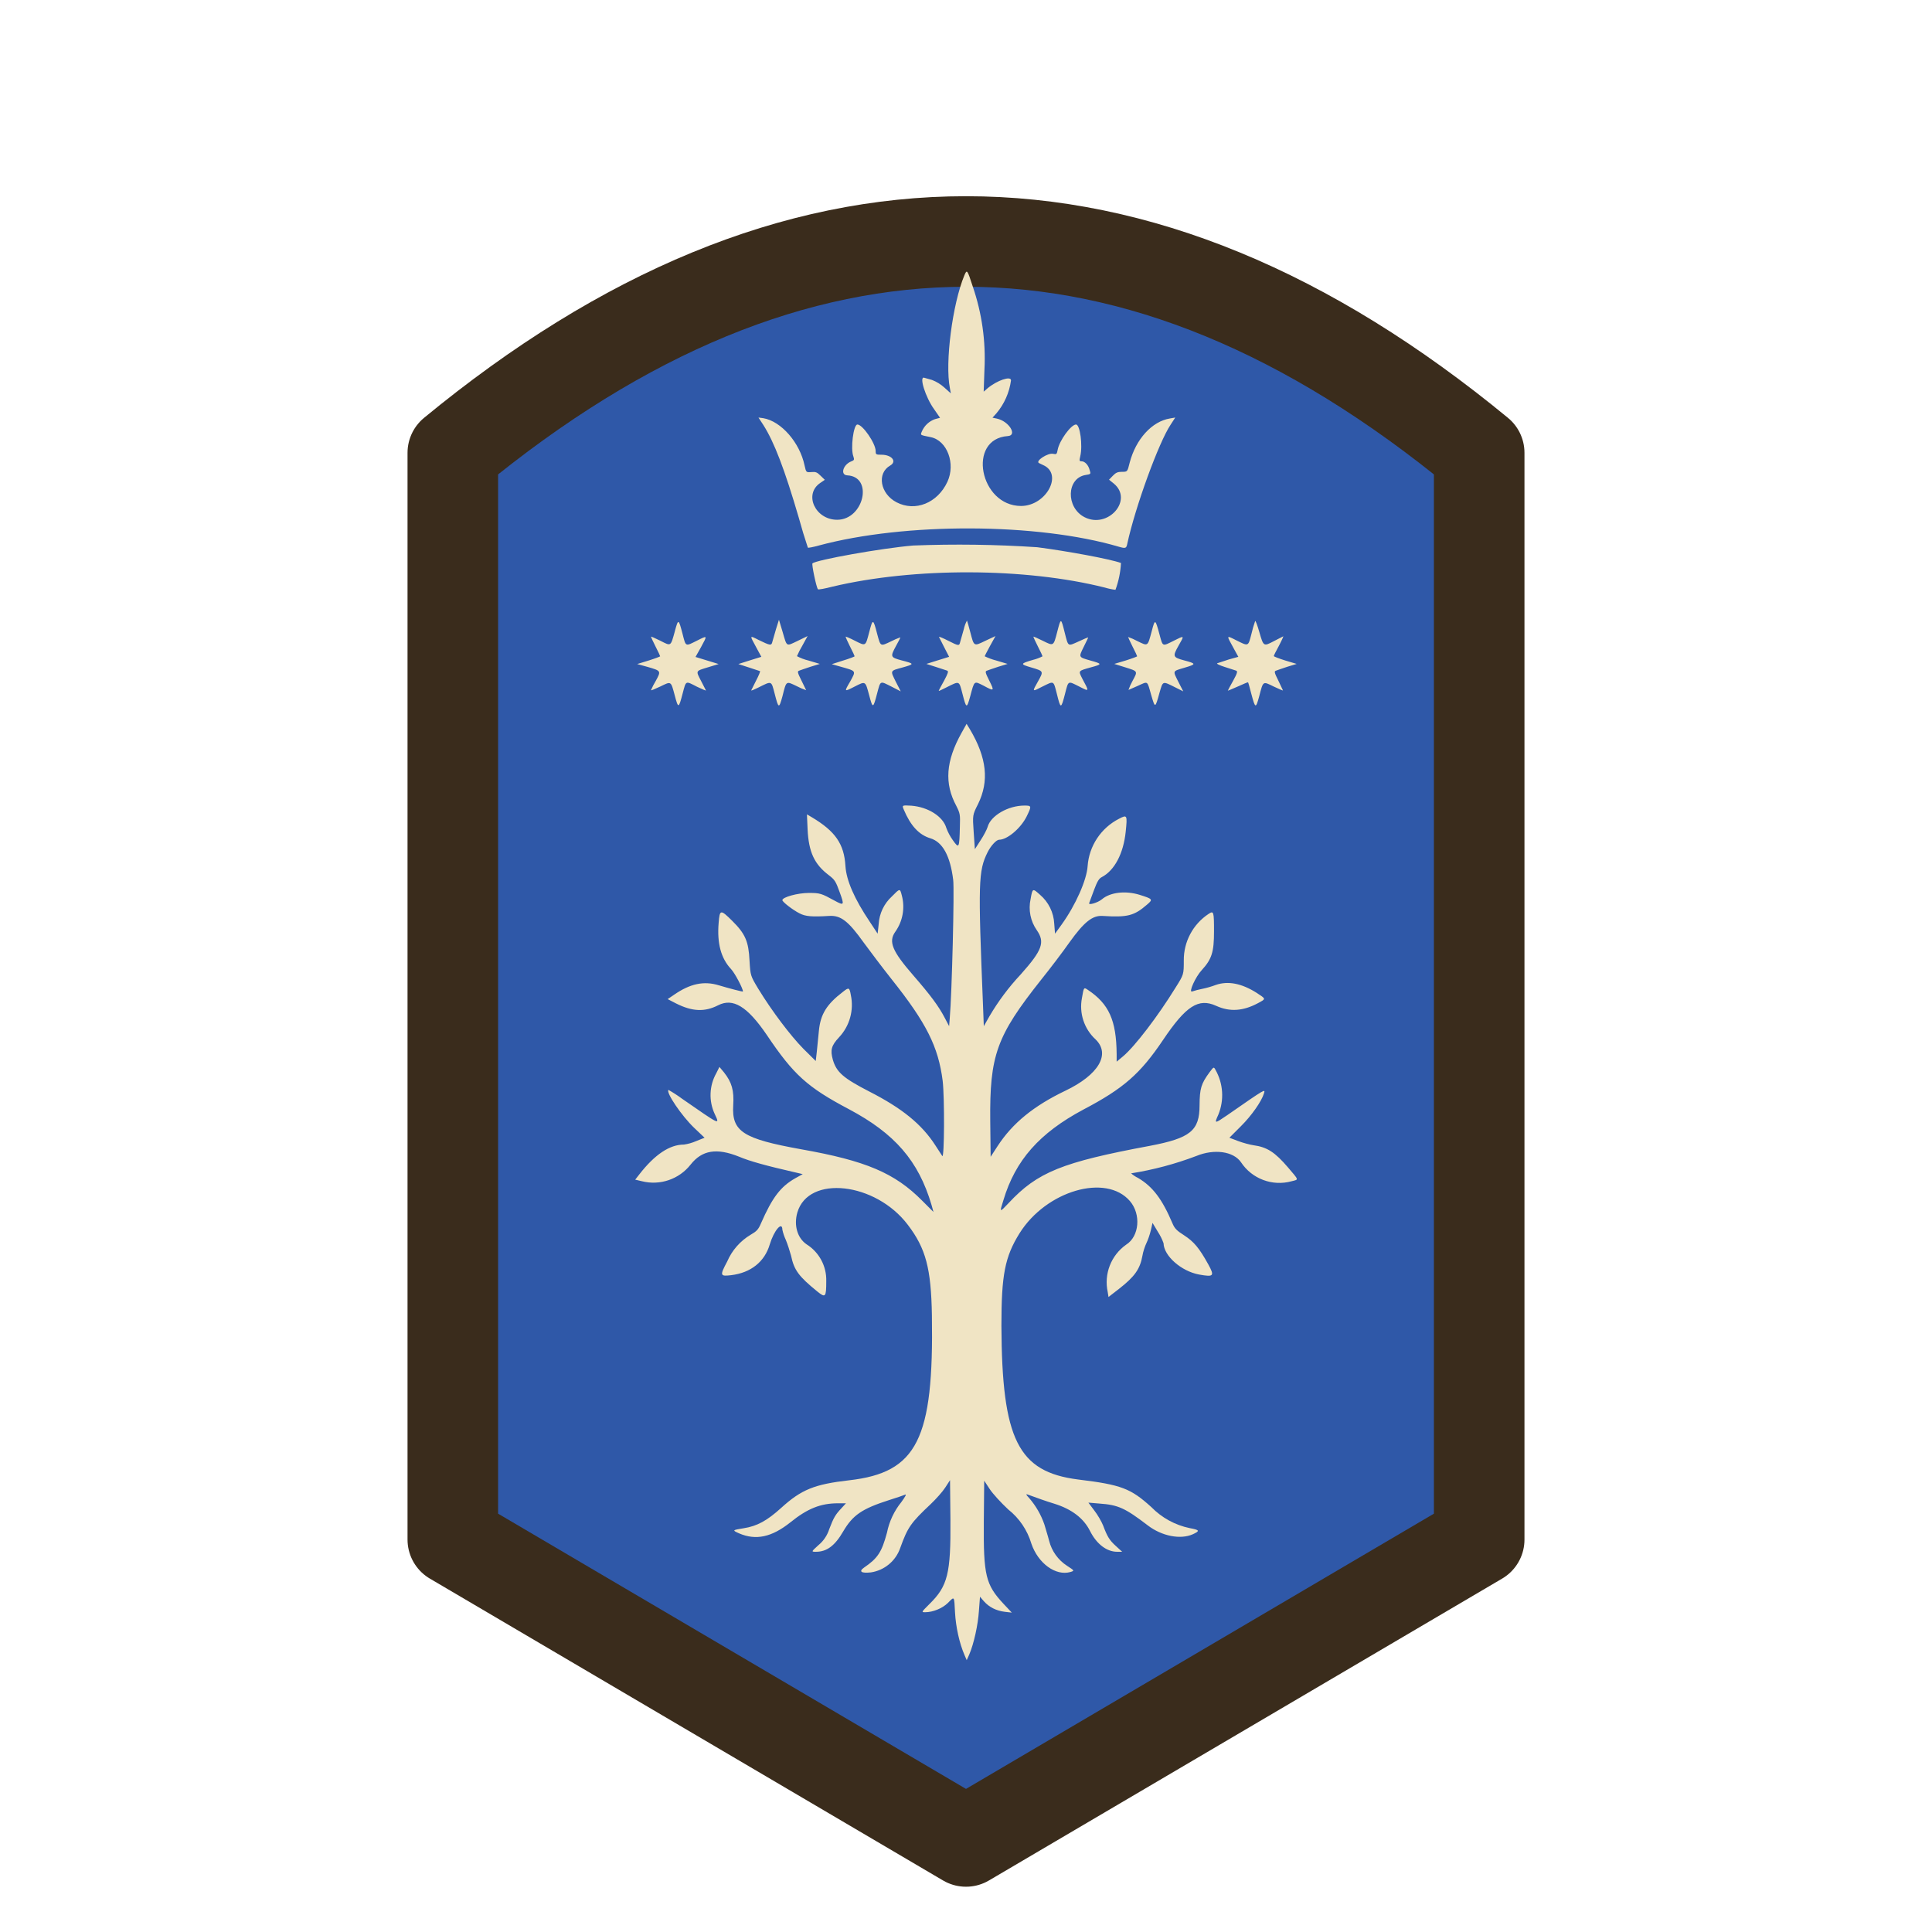
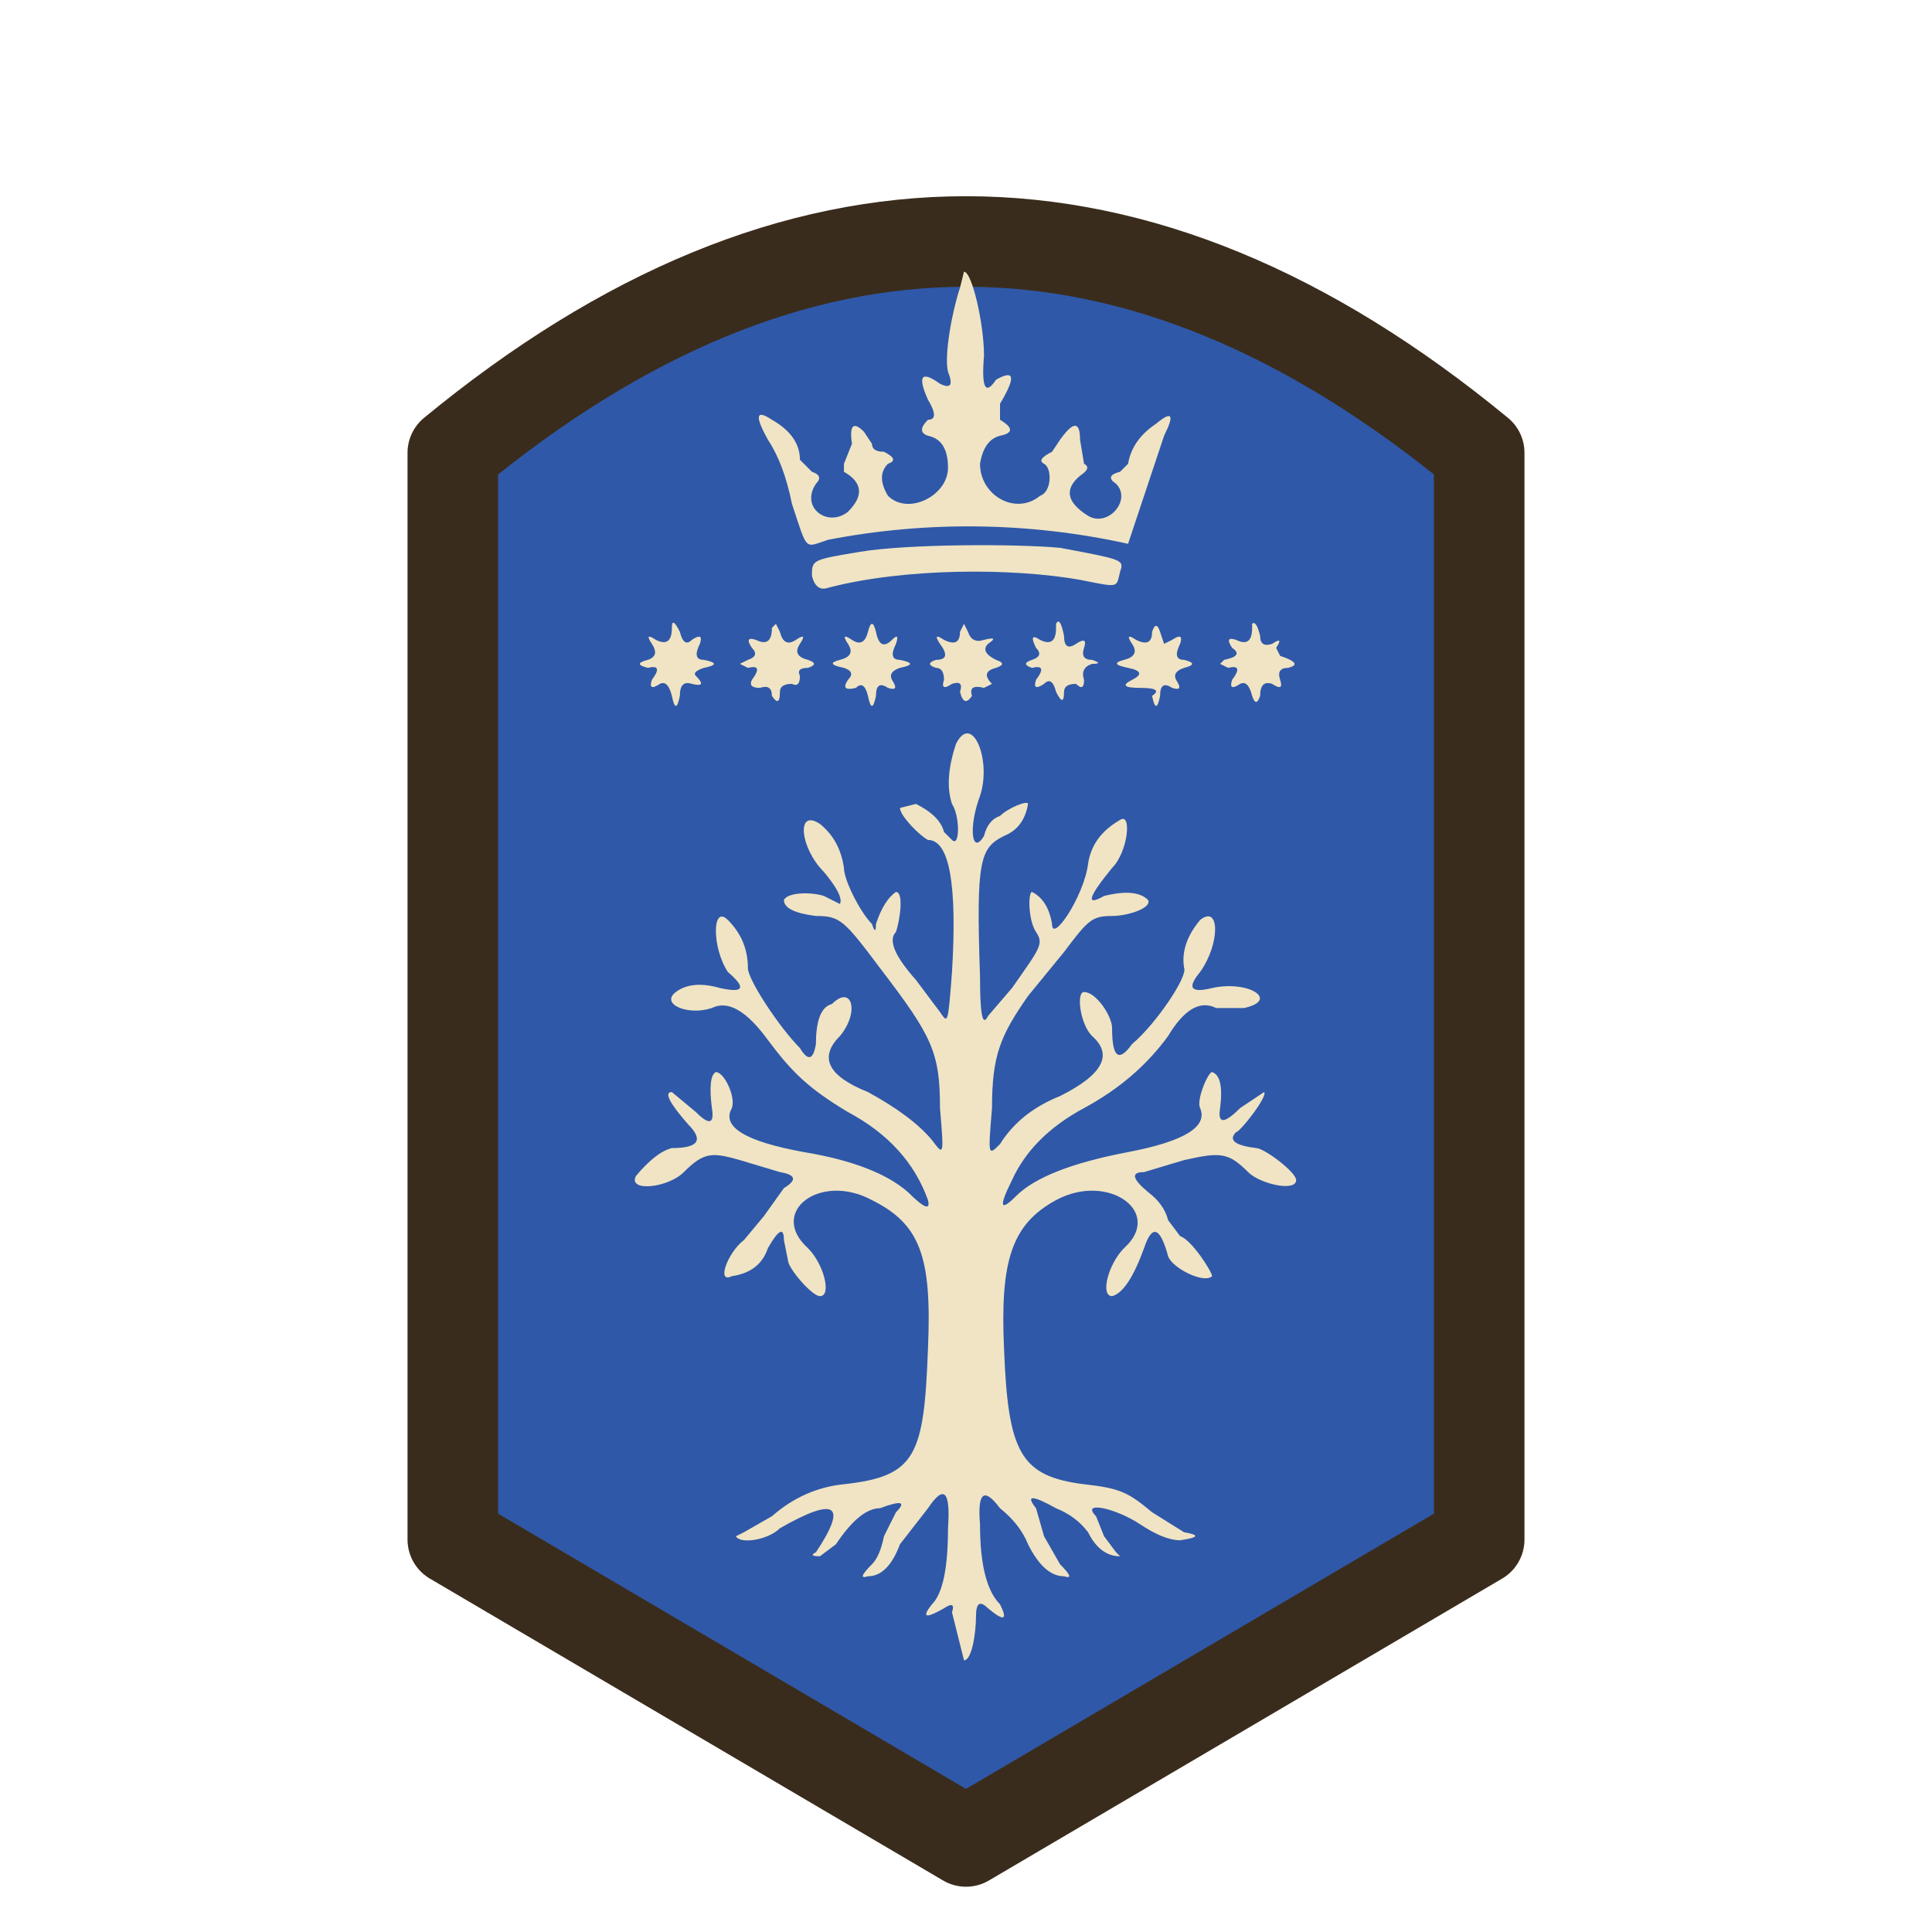
<svg xmlns="http://www.w3.org/2000/svg" width="256" height="256" viewBox="0 0 64 64">
  <path fill="#2f58a8" stroke="#3a2c1c" stroke-linejoin="round" stroke-width="3" d="M15 15q17-14 34 0v36L32 61 15 51Z" />
-   <svg width="26" height="46" x="19" y="9" viewBox="0 0 503.5 1056.8">
+   <svg width="26" height="46" x="19" y="9" viewBox="0 0 165 347">
    <g fill="#f0e4c4">
-       <path d="M250.5 2.8c-9 21.6-14.9 66.5-11 85.9l.7 3.9-5-4.5a30 30 0 0 0-9.3-5.7l-6-1.7c-4-1.2 1 14.9 7.6 24l4.5 6.5-3.8 1a17 17 0 0 0-10 9.3c-1.2 3-1.8 2.7 6.6 4.4 12.6 2.5 19.2 20.2 12.8 34-7.5 16.2-24.5 23-38.7 15.6-12.5-6.5-15.2-22.1-4.8-28 5.3-3.1 1.1-8.2-6.7-8.2-4.2 0-4.4-.2-4.4-2.8 0-5.8-9.9-20.2-13.9-20.2-3 0-5.4 18.5-3 24.5.7 2.2.6 2.7-1.5 3.5-6.4 2.4-8.8 10.4-3.2 10.7 20.1 1 12.6 33.8-7.7 33.8-16.7 0-25.6-19.4-12.9-28l3.5-2.4-3.2-3.1c-2.7-2.7-3.7-3.1-7-2.8-4 .3-4 .3-5.2-5-3.6-17.4-17.8-33.7-31.4-36l-3.7-.5 3.8 5.8c8.2 13 16 33.2 27 70.8a403 403 0 0 0 6.8 22.4c.3.3 4-.4 8.3-1.6 65.7-17.7 166.5-17.3 228.3.9 5.2 1.5 5.8 1.3 6.5-2.3 6.1-28.1 24-77.2 33-90.6l3.5-5.4-4 .7c-13.7 2.2-26 15.7-30.7 33.7-1.7 6.9-1.7 6.9-5.8 6.9-3.3 0-4.7.6-7 3l-2.9 3 3.7 3c15 12.5-4.5 34.7-22.4 25.5-14.3-7.4-13.7-29.8 1-32.1 3.8-.6 4-.7 3-3.6-1-4-3.7-6.8-6.2-6.8-1.7 0-1.8-.4-1-3.8 2-8.4-.2-24.2-3.2-24.2-3.8 0-12.7 12.2-14 19.3-.6 3.3-.9 3.6-3.5 3-4-.8-13.5 5.4-10.8 7l3.1 1.5c15.7 6.7 2.6 31.2-16.7 31.2-31.5-.1-41.2-51.1-10-53.2 7.5-.5.8-11.4-8.4-13.3l-3.3-.7 3-3.3A49 49 0 0 0 286 82.7c0-3.6-10.6 0-17.8 6l-3 2.6.6-17a168 168 0 0 0-8.9-63c-4.2-13-4.4-13.2-6.4-8.5" />
-       <path d="M211.5 208.4c-23.9 2-74 11-76.6 13.6-.7.8 3 18.6 4.2 19.7.3.4 5.3-.5 11-2 62.3-14.8 147-14.5 207.3.7a47 47 0 0 0 8.1 1.7 70 70 0 0 0 4.2-20.4c-8-3-41.3-9.1-63.7-12a896 896 0 0 0-94.5-1.3M30.2 273.6c-3.3 11.8-2.8 11.5-11 7.3-4-2-7.2-3.4-7.2-3.1s1.6 3.7 3.5 7.5c2 3.8 3.5 7.2 3.5 7.4s-3.9 1.7-8.7 3.2l-8.8 2.7 8 2.2c10.3 3 10.3 3 6.1 10.7a55 55 0 0 0-3.6 7c0 .4 3.2-1 7.1-2.8 8.4-4.1 8-4.4 11 6.8 2.7 10.2 3 10 6-1.5 2.7-10.1 2-9.7 11-5.1 4 1.9 7 3.2 6.7 2.7l-3.6-7c-4.2-8.1-4.4-7.6 5.1-10.5l8.2-2.5-8.8-2.7-8.8-2.7 4.1-7.3c5.1-9.4 5.2-9.2-3-5.1-9 4.5-8.4 4.8-11-5.3-3-11.5-3.2-11.5-5.8-2m77-1.6-2.8 9.7c-.7 3.2-1.6 3-10.6-1.4-6.9-3.5-6.8-3.7-1.8 5.5l4 7.4-8.7 2.7-8.8 2.8 8 2.6L95 304c.3.2-1 3.4-2.9 7l-3.8 7.6c-.2.5 2.2-.5 5.4-2.1 10.4-5.2 9.8-5.4 12.4 4.5 3 11.7 3.3 11.8 6 2 3-12 2.6-11.5 11-7.5a45 45 0 0 0 7 3l-3.5-7.2c-3-6-3.3-7.1-2-7.6.8-.4 4.7-1.6 8.7-3l7.2-2.2-8.7-2.6a36 36 0 0 1-8.7-3.3 68 68 0 0 1 4.1-8l4-7.3-7.6 3.7c-8.9 4.2-8 4.8-11.4-6.8l-2.8-9.3zm70.9 2.4c-2.9 11-2.5 10.8-11 6.5-3.9-2-7-3.3-7-3s1.5 3.7 3.4 7.5c2 3.8 3.5 7.2 3.5 7.4s-3.9 1.8-8.7 3.2l-8.7 2.8 6 1.7c13 3.7 12.6 3 8 11.5-4.7 8-4.7 8 3.5 3.8 8.3-4.2 8-4.4 11 6.8 2.7 10.2 3 10 6-1.5 2.7-10.1 2-9.7 11-5.2l7 3.6-3.6-7c-4.5-9.1-4.8-8.5 5-11.2 9.2-2.6 9.2-2.8-.8-5.4-8.5-2.3-8.7-2.7-4.2-11 2-3.5 3.5-6.5 3.2-6.5a58 58 0 0 0-6.9 3c-8.4 4-8 4.2-10.7-5.8-3-11.6-3.3-11.6-6-1.2m72-2.3-2.7 9.5c-.8 3.5-1 3.5-9.5-.8-3.9-2-6.9-3.2-6.7-2.7l4 7.9 3.7 7.2-8.7 2.7-8.6 2.7 7.2 2.3 8.6 2.8c1.2.5.7 2-2.4 7.8-2.2 3.9-4 7.3-4 7.6s2.6-1 5.8-2.6c10.2-5.1 9.6-5.3 12.2 4.6 3 11.7 3.3 11.8 6 2 3.2-12 2.8-11.6 10-8 8.3 4.5 8.5 4.3 4.5-3.7-3-6-3.3-7.1-2-7.6.8-.4 4.7-1.6 8.7-3l7.2-2.2-8.7-2.6a46 46 0 0 1-8.7-3.2c0-.3 1.8-3.8 4.1-8l4.1-7.4-7.7 3.6c-8.9 4.3-8.6 4.5-11.5-6.6-1.2-4.7-2.4-8.7-2.5-8.8a24 24 0 0 0-2.4 6.5m71.1 2c-2.9 11.2-2.7 11-11 6.9-4-2-7.2-3.4-7.2-3.1s1.6 3.7 3.5 7.5c2 3.8 3.5 7.2 3.5 7.4a32 32 0 0 1-7.2 2.7c-9.9 2.9-10 3.3-1.4 5.8 9.5 2.8 9.5 2.8 5.2 10.5-4.7 8.3-4.7 8.2 3.4 4 9-4.4 8.2-4.8 11 6 2.8 11.3 3.1 11.2 6.1-.4 2.7-10.4 2-10 11-5.5 7.6 3.9 7.6 4 2.1-6.2-3-6-3.2-5.7 6.3-8.4 9.2-2.5 9.2-2.7-.5-5.4-8.7-2.5-8.6-2.3-4.6-10.4 2-4 3.5-7.1 3.3-7.1s-3.4 1.3-7 3c-8.7 3.9-8 4.4-10.8-6.5-2.9-11.6-2.9-11.6-5.7-.8m71.9-.4c-3.2 11.9-2.7 11.5-11 7.5a45 45 0 0 0-7-3.1c0 .2 1.5 3.5 3.4 7.3 2 3.8 3.5 7.2 3.5 7.4s-3.9 1.7-8.7 3.2l-8.7 2.6 8 2.5c10.2 3.2 10 2.8 5.8 10.6a42 42 0 0 0-3 6.7l7.1-3.1c8-3.6 7-4.3 10.2 7 3 10.2 3 10.2 6.3-1.7 2.7-9.3 2.1-9.1 12.3-4l5.8 2.9-3.6-7c-4.5-9-4.8-8.2 4.5-11 9.2-2.7 9.1-3.1-.3-5.6-8.5-2.3-8.8-3-4.3-11 4.7-8.2 4.8-8.1-3.4-4-9 4.5-8.4 4.8-11-4.8-3.2-11.8-3.4-12-5.9-2.4m78.7-7.7a85 85 0 0 0-2.8 9.7c-2.6 9.9-2 9.7-12.2 4.6-6.9-3.5-6.9-3.6-1.8 5.6l4 7.3-7.2 2-8.8 2.9c-.9.3 1.5 1.5 5.6 2.8l8.7 2.8c1.3.5 1 1.8-2.3 7.8-2.2 3.9-4 7.3-4 7.5 0 0 3.4-1.3 7.6-3.2s7.7-3.4 7.8-3.2c.2.2 1.3 4 2.5 8.8 3 11.3 3.4 11.4 6 1.8 3.1-11.8 2.6-11.5 11-7.4 4 1.9 7.1 3.2 7.1 3l-3.5-7.4c-3-6-3.3-7.1-2-7.6.8-.4 4.7-1.6 8.7-3l7.2-2.2-8.7-2.6c-4.8-1.5-8.7-3-8.7-3.4s1.8-4 4-8c2.1-4 3.5-7.2 3.2-7l-7 3.6c-8 4.2-8 4.3-11.2-6.8-1.5-5.2-2.9-9-3.2-8.4m-223.4 85c-12 21.5-13.3 38.5-4 55.7 2.8 5.6 3 6.5 2.7 15.5-.4 16.8-.6 17.3-5.4 10.5a40 40 0 0 1-4.9-9.2c-2.5-8.8-13.9-16-26.6-17-7.2-.4-7.2-.4-5.8 3 5.2 12.3 11.6 19.2 20.2 21.8q14 4.2 17.4 31.6c1 7.5-1 87-2.6 105.2l-.5 6.2-3.3-6.3c-4.7-9-10.8-17.2-24-32.4-16-18.4-19-25.6-13.7-33.1a33 33 0 0 0 5-27.7c-1.4-5.5-1.4-5.5-7.6.8a31 31 0 0 0-10 21l-.8 7.3-6-9.1q-17.5-26-18.5-42.4c-1-16.8-7.7-26.4-25.4-37l-3.9-2.3.5 11.4c.8 17.3 5.2 26.7 16.3 35 4.4 3.4 5.2 4.7 8.1 12.8 3.7 10 3.4 10.4-3.6 6.6-10.4-5.7-11.3-6-20-6-8.3 0-20 3.2-20 5.5 0 1.3 8 7.5 13 10 4.5 2.4 9.5 2.8 22.5 2 9-.6 14.7 3.9 26.5 20.4 4.4 6 13.8 18.5 21 27.6 26.7 33.5 35.7 51.6 39 77.5 1.5 12.8 1.3 59.6-.3 57.2l-5.2-8c-10.4-16.2-25.5-28.4-50.4-41.1-19.6-10.1-24.9-14.6-27.7-24.2-2-7.3-1.2-10.7 4.7-17a36 36 0 0 0 9-32.2c-1-5.8-1.5-6-5.8-2.6-12.6 9.6-17.3 17.2-18.5 29.8l-1.6 16-.8 7-9.5-9.4c-9.8-10-23.8-28.5-34.2-45.5-6-10-6-10-6.7-21.5-.7-14.6-3.2-20.4-13.2-30.3-8.9-8.8-9.5-8.7-10.3 1.6-1.3 15.6 1.8 27 9.5 35.2 2.8 3 9 14.6 9 17 0 .4-11-2.5-18.3-4.7-11.5-3.5-21.9-1.3-34.3 7.3l-4.7 3.2 6.4 3.3c12.3 6.2 21.8 6.6 32 1.4 11.3-5.8 22.2.8 37 22.5 20.4 30.4 31 39.9 62.4 56.5 35.1 18.6 53.1 39.4 63 72.9l1.5 5.4-8.6-8.6c-20.9-21.1-42.9-30.4-92-39.1-44.4-8-53-13.5-51.8-33.5.7-11.2-1-17.4-7-25l-3.5-4.2-2.4 4.8a34 34 0 0 0-1.2 31c4 8.6 4.7 8.9-25-11.7a96 96 0 0 0-10.2-6.6c-2 2 10.1 19.8 19.5 28.8l8 7.6-6.5 2.6a36 36 0 0 1-9.2 2.6q-16.3 0-33.9 22.6L0 691l5.1 1.2a36 36 0 0 0 37.1-12.7c8.7-11 19.8-12.8 36.8-6 8.2 3.5 21.1 7 42.5 11.9l6 1.4-5.8 3.2c-11 6.3-17.3 14.4-26 34.3-2 4.7-3.3 6-7.8 8.6A44 44 0 0 0 70 753.3c-5.7 10.7-5.5 11.4 3 10.4 15-1.8 25.5-10.2 29.4-23.4 3.2-10.6 9.5-18 9.6-11.2a37 37 0 0 0 2.6 7.7c1.4 3.3 3.1 8.8 4 12 2.3 11 5.8 15.8 20.1 27.4 6.1 4.9 6.7 4.3 6.7-8a32 32 0 0 0-15-28c-7-4.8-9.8-14.5-7-24.2 8.4-28.8 59.5-23.1 84.1 9.4 13.7 18 17.7 33.2 18.3 68.8 1.5 94.4-11.2 119.7-63 125.6-26.3 3-36.3 7-51.7 21-10.7 9.7-18.3 13.9-28.6 15.5-8.7 1.4-8.8 1.5-3.4 3.9 12.8 5.5 24.8 2.9 39-8.4 13-10.5 23-14.5 36.3-14.5h6L157 941c-4.6 4.9-6 7.2-9.3 15.9a26 26 0 0 1-8.3 12.3c-5.5 5-5.5 5-1.8 5 8.2 0 14.4-4.6 20.7-15.5 7.3-12.4 14.2-17.2 34.8-23.8 5.8-1.8 11.3-3.7 12.4-4.2q1.6-.6-2.9 5.6a54 54 0 0 0-11 23.4c-4 14.8-7 19.4-17.4 26.5-4.3 3-2.2 4.5 5.1 3.7a28 28 0 0 0 22.4-18.6c5.7-15.8 8-19.1 23.2-33.4 4-3.8 9-9.4 11-12.5l3.7-5.7.3 30.3c.3 40.7-2 50.3-16 64-6.2 6.2-6.2 6.2-3.2 6.2 6 0 13.1-3 17.2-7 5.2-5.2 4.8-5.7 5.5 7.2.6 11 3.3 23.4 7.3 32.6l1.6 3.7 2-4.5c3.4-8 6.6-22.3 7.3-33.2l.8-10.6 3 3.5q6.1 6.8 16 8l5.2.6-6.3-6.7c-13.6-14.6-15.3-21.6-15-62.5l.3-31.2 4.2 6.4c2.3 3.5 8.7 10.5 14.1 15.5a52 52 0 0 1 17.6 26c5.1 15 18.5 24.8 29.7 21.6 3.2-1 3.2-1-2.5-4.7a32 32 0 0 1-13.7-19.1c-1-4-2.8-9.5-3.6-12.4a61 61 0 0 0-11.6-20.1c-2.4-2.6-2.7-3.2-1.2-2.7 8.3 3 13.1 4.8 20.3 7q20 6.2 27.3 20.9c5 9.9 12.7 15.7 20.6 15.7h3.8l-4.7-4.3c-5-4.5-6.6-7.2-9.8-15.7-1.2-3-4.2-8.2-6.7-11.4l-4.5-6 8.3.7c14.4 1 19.6 3.4 37 16.7 10.5 8 24.6 10.9 34.1 6.7 5.7-2.6 5.3-3.3-2.3-4.7a57 57 0 0 1-29.2-16c-15.7-14.2-22.7-17-55.7-21-45.8-5.8-58-30.5-58.4-117 0-38.7 2.6-52.4 13.8-70.4 20.3-32.4 65.8-45.7 84-24.5 8.6 10 7.2 26.9-2.9 33.2a35 35 0 0 0-14 36l.6 3.8 8-6.2c11.8-9.2 16-15 17.8-25.1.5-3.2 2-7.5 3.1-9.8 1.1-2.2 2.6-6.6 3.3-9.6l1.3-5.7 4.2 7a40 40 0 0 1 4.2 8.5c.2 9.6 13.5 21.3 27 23.8 11.2 2 12 1.3 7-7.8-6.9-12.4-10.8-17.1-18.3-22-5.7-3.6-7.3-5.3-8.9-9.1-7.8-18.4-15-28-26.2-34.6a23 23 0 0 1-5.3-3.5A250 250 0 0 0 427 673c13.6-5.6 28.2-3.6 34 4.7a35 35 0 0 0 38.6 14.5c5.5-1.4 5.7-.5-2.7-10.4-10-11.7-16-15.6-26.4-17-2.7-.4-8-1.8-11.7-3.2l-6.6-2.5 8.7-8.7c8.1-8 15.8-19 17.6-25 1.1-3.6 1.6-4-27.9 16.5-9.8 6.7-10 6.7-6.8-.4a39 39 0 0 0-2.2-34.1c-1.3-2.4-1.3-2.4-4.6 2-6.3 8.6-7.4 12.2-7.5 25 0 19.4-7 25-38 30.9-66.6 12.4-85.4 20-107.3 43.5-7 7.4-7 7.4-4-2.1 9.1-30.5 27.5-51.2 60.8-69 30.7-16.1 43.4-27.3 60.7-53 17.5-26 27-32.1 40.4-26 10.5 4.8 20.7 4 32-2.1 6.1-3.3 6.1-3-1.2-7.8q-17.1-10.8-31-6a69 69 0 0 1-10.4 3 64 64 0 0 0-7.7 2c-2.9 1 2.7-11.3 7.4-16.3 7.6-8.3 9.3-13.7 9.3-29.4 0-15.1-.2-16-4.2-13.3a42 42 0 0 0-18.8 35.4c0 10.7 0 10.7-6.3 20.7-13.3 21.6-31 44.8-40 52.3l-4.8 4v-5.7c-.2-25.8-5.9-38.3-22-49-3-2-3-2-4.4 6.2a34 34 0 0 0 10.4 31.6c11.5 11.2 2.3 26.9-23 39-24.2 11.6-40.2 24.7-51.5 42l-5.4 8.3-.3-27c-.5-50.3 4.7-64.8 38.7-107.7 7-8.7 16.7-21.5 21.6-28.5 11.1-15.5 17.5-20.6 25.2-20.1 19 1.2 24-.1 33.8-8.6 4.7-4 4.4-4.3-5.4-7.4-10.8-3.4-22.6-2.1-29 3.4-3.2 2.6-10.4 4.7-9.6 2.8l3.7-10c2.4-6.4 3.7-8.6 5.8-9.7 9.8-5.1 16.6-18 18.3-34.7 1.3-12.6 1.1-13-5-9.8a44 44 0 0 0-24 36.2c-.7 10.4-9 29.4-19.8 44.4l-5 6.9-.6-7.6a31 31 0 0 0-10.8-22c-5.7-5.1-5.7-5.1-7.2 3.3a30 30 0 0 0 4.7 23.6c6.4 9.2 4.3 15.2-12.2 33.7a179 179 0 0 0-23.9 32l-4.2 7.4-.6-15.7c-3.8-93.6-3.6-102.5 3.5-116.7 2.5-5 6.7-9.5 8.8-9.5 6.1 0 16.3-8.6 20.8-17.5 4-8.2 4-8.5-1.6-8.5-12.4 0-25.7 7.7-28 16.3-.6 2-3 6.6-5.4 10.2l-4.3 6.7-.9-13c-.9-13-.9-13 3.3-21.3 8.6-17.5 6.7-35.3-6.2-57l-2.5-4.1z" />
+       <path d="M81 4c-2 6-4 17-3 21q2 5-2 3-7-5-3 4 3 5 0 5-3 3 0 4 5 1 5 8c0 7-10 12-15 7q-3-5 0-8 3-1-1-3-3 0-3-2l-2-3q-4-4-3 3l-2 5v2q7 4 1 10c-5 4-12-1-8-7q2-2-1-3l-3-3q0-6-7-10-6-4-1 5 4 6 6 16c4 12 3 11 9 9a185 185 0 0 1 75 1l9-27q4-8-2-3-6 4-7 10l-2 2q-4 1-1 3c4 4-2 11-7 8q-8-5-2-10 3-2 1-3l-1-6q0-7-5 0l-2 3q-4 2-2 3c2 1 2 7-1 8-6 5-15 0-15-8q1-6 5-7 5-1 0-4v-4q6-10-1-6-4 6-3-6c0-8-3-21-5-21z" />
+       <path d="M56 70c-12 2-12 2-12 6q1 4 4 3c19-5 46-5 63-2 10 2 9 2 10-2 1-3 1-3-15-6-11-1-38-1-50 1M9 89q0 5-4 3-3-2-1 1t-1 4q-4 1 0 2 4-1 1 3-1 3 2 1 2-1 3 3 1 5 2 0 0-4 3-3 4 1 1-2-1-1 2-2 5-1 0-2-3 0-1-4 1-3-2-1-2 2-3-2-2-4-2-1m49 1q-1 4-4 2t-1 1-2 4 1 2q3 1 1 3-2 3 2 2 2-2 3 2 1 5 2 0 0-4 3-2 3 1 1-2-1-2 2-3 5-1 0-2-3 0-1-4 1-3-1-1-3 3-4-2-1-4-2 0m47-1q0 5-4 3-3-2-1 2 2 2-1 3t0 2q4-1 1 3-1 3 2 1 2-2 3 2 2 4 2 0 0-2 3-2 2 2 2-1-1-3 2-4 3 0 0-1-3 0-2-3t-2-1-3-2q-1-5-2-3m49 1q0 5-4 3-3-1-1 2 3 2-2 3l-1 1 2 1q4-1 1 3-1 3 2 1 2-1 3 3 1 3 2 0 0-4 3-3 3 2 2-1t2-3q4-1-2-3l-1-2q2-3-1-1-3 1-3-2-1-4-2-3M34 89q0 5-4 3-3-1-1 2 2 2-1 3l-2 1 2 1q4-1 1 3-1 2 2 2 3-1 3 2 2 3 2-1 0-2 3-2 2 1 2-2-1-2 2-2 3-1 0-2-4-1-2-4t-1-1-4-2l-1-2zm47 1q0 4-4 2-3-2-1 1 3 4-1 4-3 1 0 2 2 0 2 3-1 3 2 1 3-1 2 2 1 4 3 1-1-3 3-2l2-1q-3-3 1-4 3-1 0-2-4-2-2-4 3-2-1-1-3 1-4-2l-1-2zm48 0q0 4-4 2-3-2-1 1t-2 4 1 2 1 3 2 2 3 2q1 5 2 0 0-4 3-2 3 1 1-2-1-2 2-3 4-1 0-2-3 0-1-4 1-3-2-1l-2 1-1-3q-1-3-2 0m-49 28q-3 9-1 15c2 3 2 11 0 9l-2-2q-1-4-7-7l-4 1c0 2 5 7 7 8q8 0 6 33c-1 13-1 13-3 10l-6-8q-8-9-5-12c1-3 2-10 0-10q-3 2-5 8 0 3-1 0c-3-3-7-11-7-14q-1-7-6-11c-6-4-5 6 1 12q5 6 4 8l-4-2c-3-1-9-1-10 1q0 3 8 4c6 0 7 1 16 13 13 17 15 21 15 35 1 12 1 12-2 8q-5-6-16-12-15-6-7-14c5-6 3-13-2-8q-4 1-4 10-1 6-4 1c-5-5-13-17-13-20q0-7-5-12c-4-4-4 7 0 13q7 6-2 4-7-2-11 1c-4 3 3 6 9 4q6-3 14 8c6 8 10 12 20 18q15 8 20 22 1 4-5-2-8-7-26-10-22-4-18-11c1-3-2-9-4-9q-2 1-1 9 1 6-4 1l-6-5q-3 0 4 8 6 6-4 6-4 1-9 7c-2 4 8 3 12-1 5-5 7-5 14-3l10 3q6 1 1 4l-5 7-5 6c-4 3-7 11-3 9q7-1 9-7 4-7 4-2l1 5c0 2 6 9 8 9 3 0 1-8-3-12-10-9 3-19 16-12 12 6 15 14 14 37-1 27-3 32-21 34q-10 1-18 8l-7 4-2 1c1 2 8 1 11-2q21-12 9 6-2 1 1 1l4-3q6-9 11-9 8-3 4 1l-3 6q-1 5-3 7-4 4-1 3 5 0 8-8l7-9q6-9 5 5 0 15-4 19-4 5 3 1 3-2 2 1l3 12c2 0 3-7 3-11q0-5 3-2 6 5 3-1-5-5-5-20-1-12 5-4 5 4 7 9 4 8 9 8 3 1-1-3l-4-7-2-7q-4-5 5 0 5 2 8 6 3 6 8 6l-1-1-3-4-2-5c-4-4 5-2 11 2q6 4 10 4 7-1 1-2l-8-5c-6-5-8-6-17-7-16-2-19-8-20-34-1-22 2-31 13-37 13-7 27 3 17 12-4 4-6 12-3 12q4-1 8-12 3-9 6 2c1 3 9 7 11 5 0-1-5-9-8-10l-3-4q-1-4-5-7-6-5-1-5l10-3c9-2 11-2 16 3 3 3 12 5 12 2 0-2-8-8-10-8q-8-1-5-4c1 0 8-9 7-10l-6 4q-6 6-5 0 1-8-2-9c-1 0-4 7-3 9q3 7-18 11t-28 11q-6 6-1-4 5-11 18-18t21-18q6-10 12-7h7c9-2 1-7-8-5q-8 2-3-4c5-7 5-17 0-13q-5 6-4 12c1 2-7 14-13 19q-5 7-5-4c0-3-4-9-7-9-2 0-1 8 2 11q8 7-8 15-10 4-15 12c-3 3-3 3-2-9 0-13 2-18 9-28l9-11c6-8 7-9 12-9 4 0 10-2 9-4q-3-3-11-1-7 4 2-7c4-4 5-14 2-12q-7 4-8 11c-1 8-9 20-9 15q-1-6-5-8c-1 0-1 7 1 10s1 4-6 14l-6 7c-1 2-2 2-2-10-1-29 0-32 6-35q5-2 6-8c0-1-5 1-7 3q-3 1-4 5c-3 5-4-2-1-10 3-9-2-21-6-13" />
    </g>
  </svg>
</svg>
